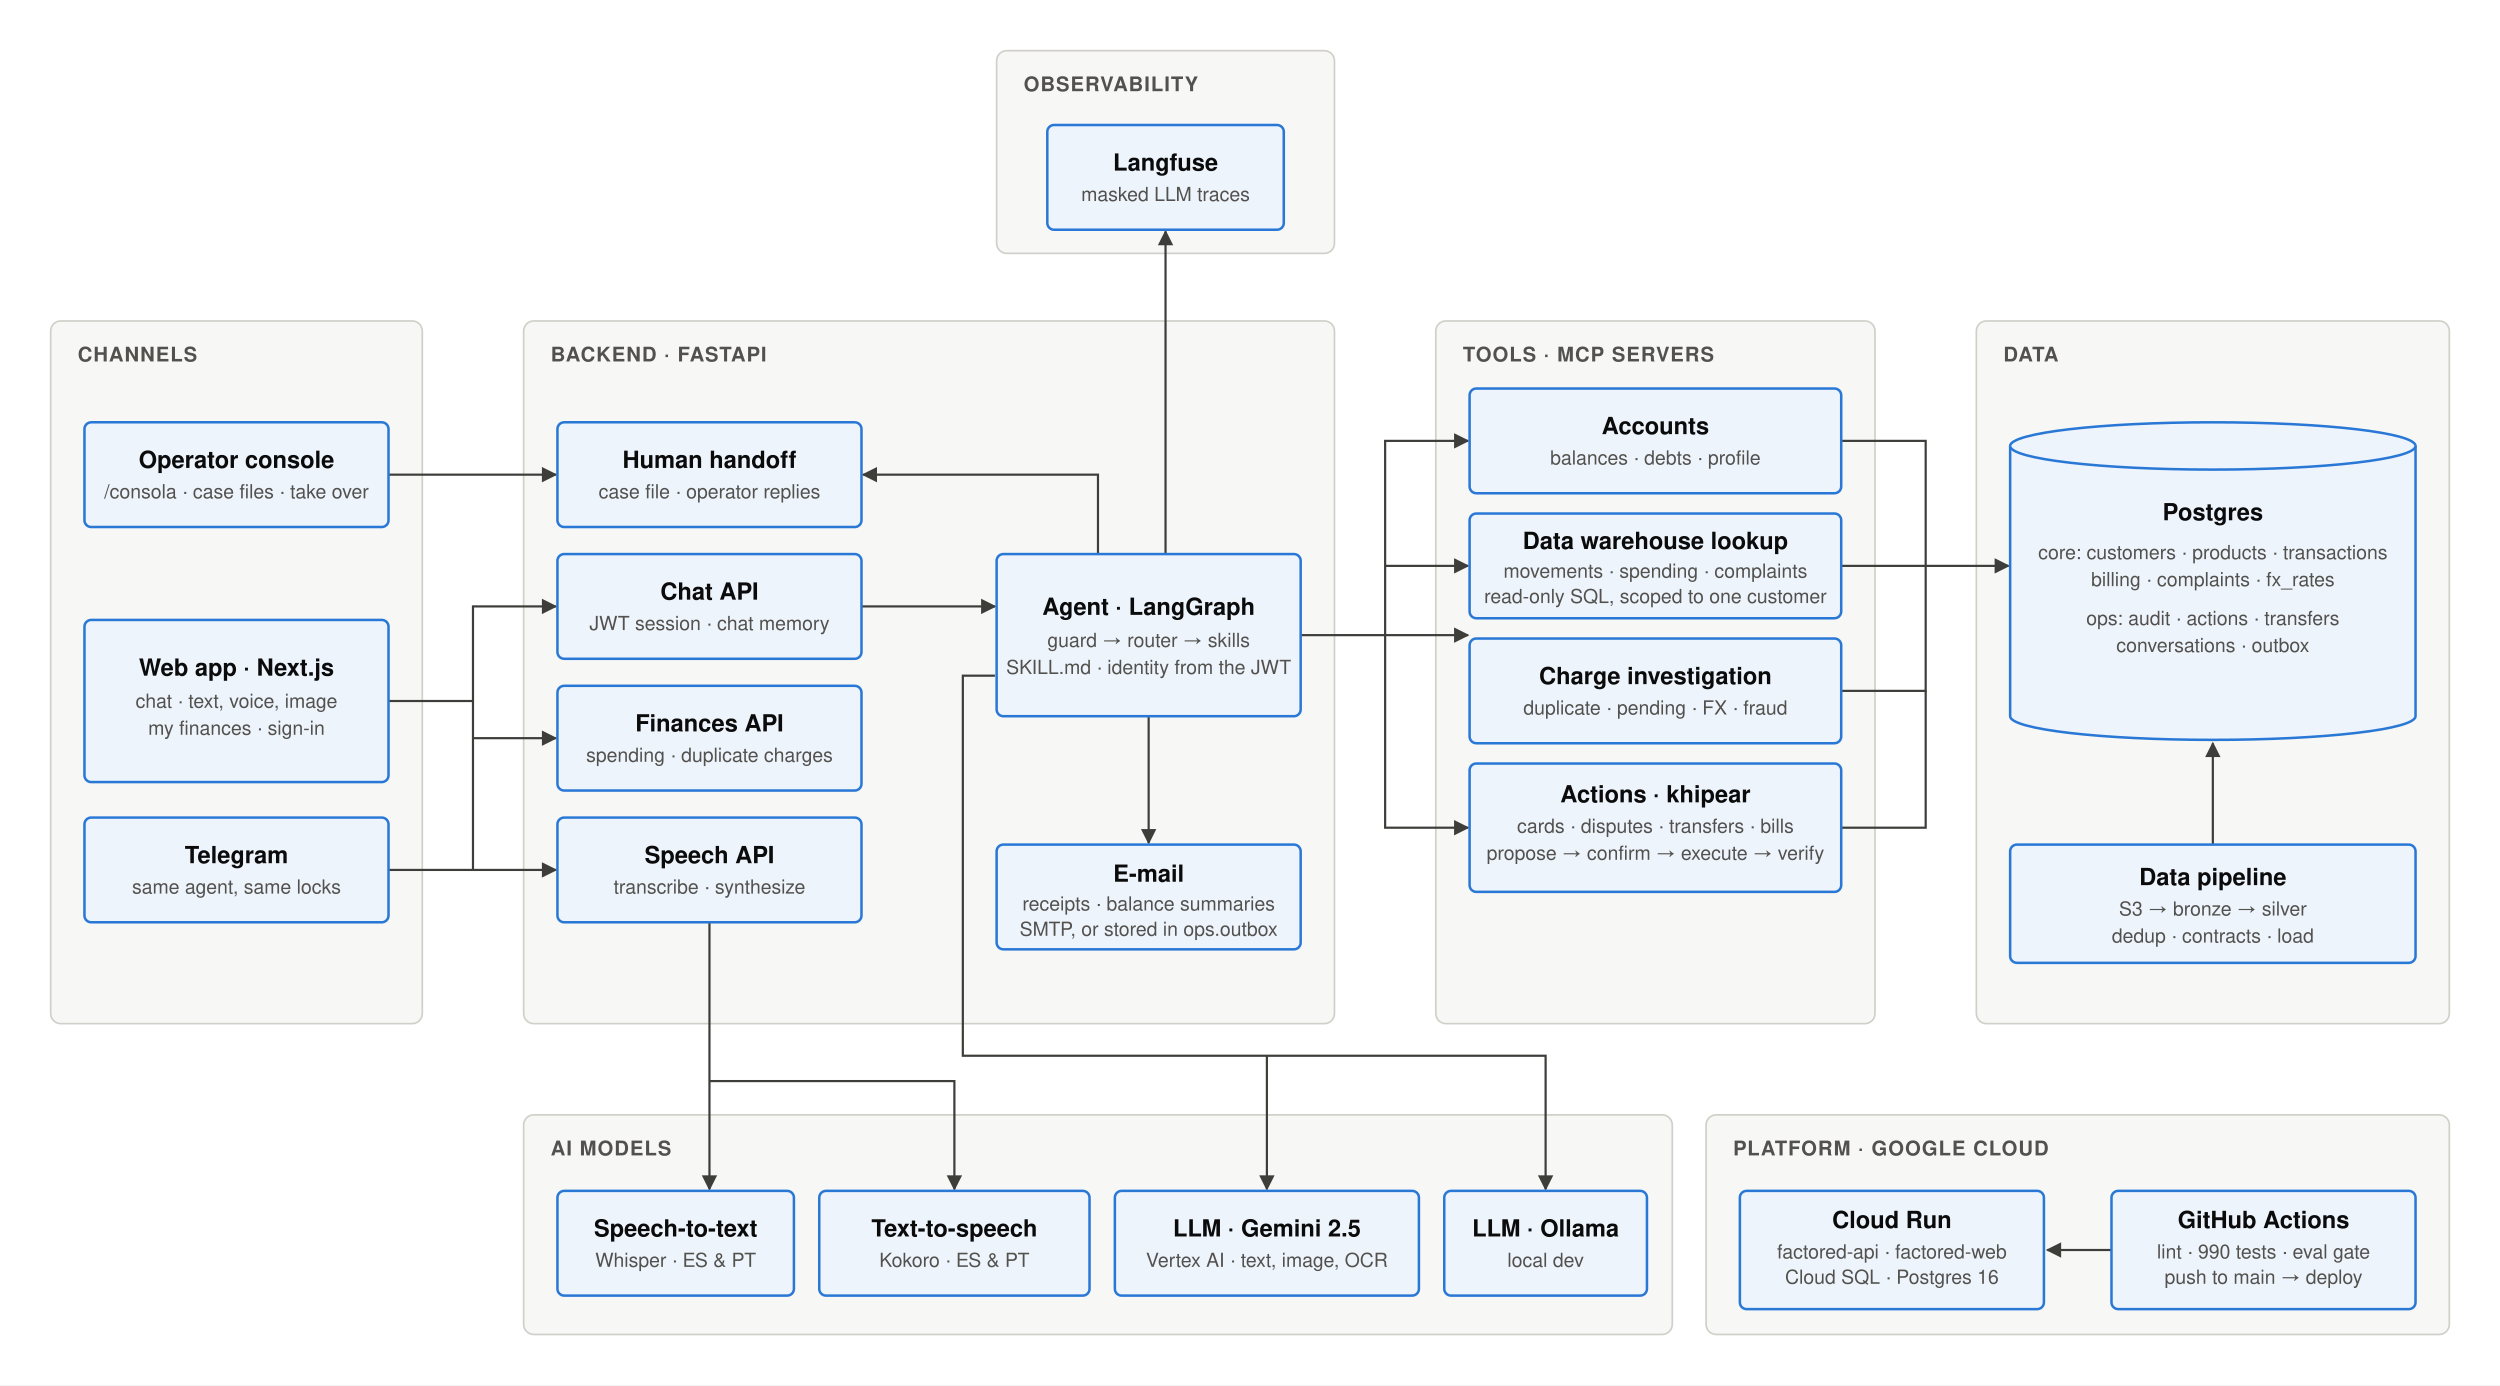
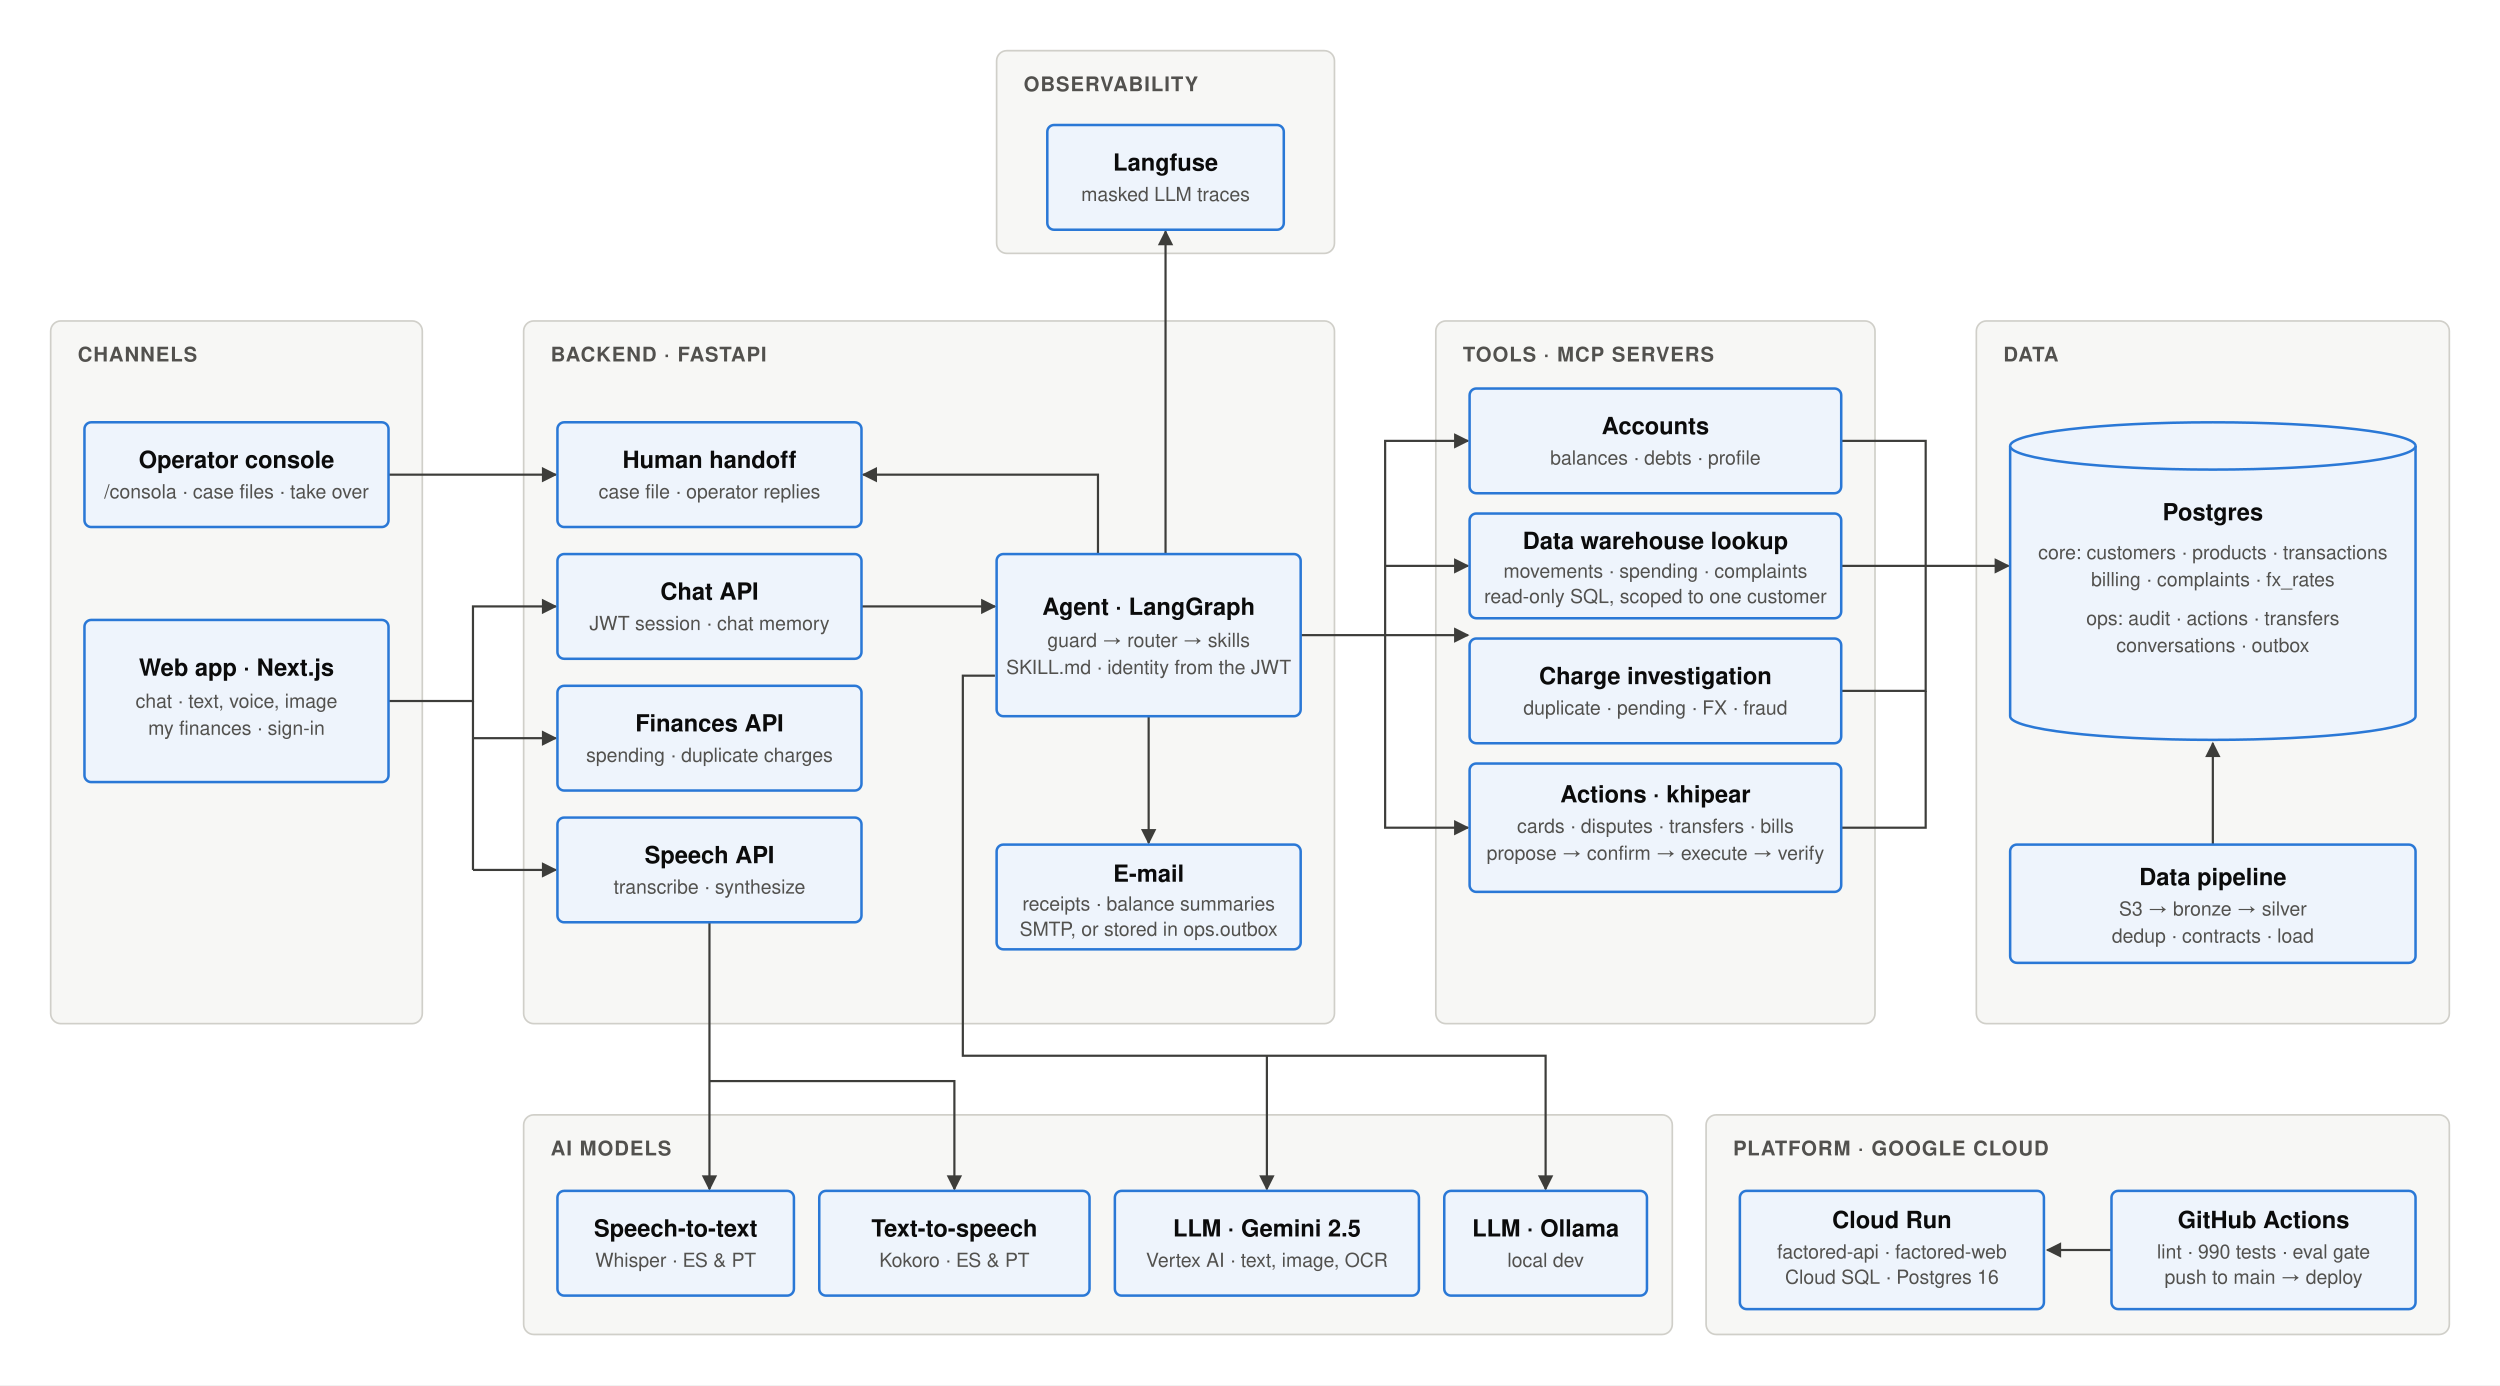
<svg xmlns="http://www.w3.org/2000/svg" viewBox="0 0 1480 820" width="1480" height="820" role="img" aria-label="Component architecture">
  <defs>
    <marker id="arrow" viewBox="0 0 10 10" refX="9" refY="5" markerWidth="7" markerHeight="7" orient="auto-start-reverse">
      <path d="M0,0 L10,5 L0,10 z" fill="#3d3d3a" />
    </marker>
    <style>
      text { font-family: -apple-system, "Segoe UI", Helvetica, Arial, sans-serif; text-anchor: middle; }
      .group { fill: #f7f7f5; stroke: #d0cfc9; }
      .group-title { font-size: 12px; font-weight: 600; fill: #52514e; letter-spacing: 0.6px; text-anchor: start; }
      .built { fill: #eef4fc; stroke: #2a78d6; stroke-width: 1.5; }
      .name { font-size: 14px; font-weight: 600; fill: #0b0b0b; }
      .note { font-size: 11.5px; fill: #52514e; }
      .edge { fill: none; stroke: #3d3d3a; stroke-width: 1.3; }
    </style>
  </defs>
  <rect width="1480" height="820" fill="#ffffff" />
  <rect class="group" x="590" y="30" width="200" height="120" rx="6" />
  <text class="group-title" x="606" y="54">OBSERVABILITY</text>
  <rect class="group" x="30" y="190" width="220" height="416" rx="6" />
  <text class="group-title" x="46" y="214">CHANNELS</text>
  <rect class="group" x="310" y="190" width="480" height="416" rx="6" />
  <text class="group-title" x="326" y="214">BACKEND · FASTAPI</text>
  <rect class="group" x="850" y="190" width="260" height="416" rx="6" />
  <text class="group-title" x="866" y="214">TOOLS · MCP SERVERS</text>
  <rect class="group" x="1170" y="190" width="280" height="416" rx="6" />
  <text class="group-title" x="1186" y="214">DATA</text>
  <rect class="group" x="310" y="660" width="680" height="130" rx="6" />
  <text class="group-title" x="326" y="684">AI MODELS</text>
  <rect class="group" x="1010" y="660" width="440" height="130" rx="6" />
  <text class="group-title" x="1026" y="684">PLATFORM · GOOGLE CLOUD</text>
  <path class="edge" d="M230,281 H329" marker-end="url(#arrow)" />
  <path class="edge" d="M230,415 H280 V359 H329" marker-end="url(#arrow)" />
  <path class="edge" d="M280,415 V515" />
  <path class="edge" d="M280,437 H329" marker-end="url(#arrow)" />
  <path class="edge" d="M280,515 H329" marker-end="url(#arrow)" />
-   <path class="edge" d="M230,515 H280" />
  <path class="edge" d="M510,359 H589" marker-end="url(#arrow)" />
  <path class="edge" d="M650,328 V281 H511" marker-end="url(#arrow)" />
  <path class="edge" d="M690,328 V137" marker-end="url(#arrow)" />
  <path class="edge" d="M680,424 V499" marker-end="url(#arrow)" />
  <path class="edge" d="M770,376 H820" />
  <path class="edge" d="M820,376 V261 H869" marker-end="url(#arrow)" />
  <path class="edge" d="M820,335 H869" marker-end="url(#arrow)" />
  <path class="edge" d="M820,376 H869" marker-end="url(#arrow)" />
  <path class="edge" d="M820,376 V490 H869" marker-end="url(#arrow)" />
  <path class="edge" d="M1090,261 H1140 V335" />
  <path class="edge" d="M1090,335 H1189" marker-end="url(#arrow)" />
  <path class="edge" d="M1090,409 H1140 V335" />
  <path class="edge" d="M1090,490 H1140 V409" />
  <path class="edge" d="M1310,500 V440" marker-end="url(#arrow)" />
  <path class="edge" d="M420,546 V704" marker-end="url(#arrow)" />
  <path class="edge" d="M420,640 H565 V704" marker-end="url(#arrow)" />
  <path class="edge" d="M589,400 H570 V625 H915 V704" marker-end="url(#arrow)" />
  <path class="edge" d="M750,625 V704" marker-end="url(#arrow)" />
  <path class="edge" d="M1250,740 H1212" marker-end="url(#arrow)" />
  <rect class="built" x="620" y="74" width="140" height="62" rx="4" />
  <text class="name" x="690" y="101">Langfuse</text>
  <text class="note" x="690" y="119">masked LLM traces</text>
  <rect class="built" x="50" y="250" width="180" height="62" rx="4" />
  <text class="name" x="140" y="277">Operator console</text>
  <text class="note" x="140" y="295">/consola · case files · take over</text>
  <rect class="built" x="50" y="367" width="180" height="96" rx="4" />
  <text class="name" x="140" y="400">Web app · Next.js</text>
  <text class="note" x="140" y="419">chat · text, voice, image</text>
  <text class="note" x="140" y="435">my finances · sign-in</text>
-   <rect class="built" x="50" y="484" width="180" height="62" rx="4" />
-   <text class="name" x="140" y="511">Telegram</text>
-   <text class="note" x="140" y="529">same agent, same locks</text>
  <rect class="built" x="330" y="250" width="180" height="62" rx="4" />
  <text class="name" x="420" y="277">Human handoff</text>
  <text class="note" x="420" y="295">case file · operator replies</text>
  <rect class="built" x="330" y="328" width="180" height="62" rx="4" />
  <text class="name" x="420" y="355">Chat API</text>
  <text class="note" x="420" y="373">JWT session · chat memory</text>
  <rect class="built" x="330" y="406" width="180" height="62" rx="4" />
  <text class="name" x="420" y="433">Finances API</text>
  <text class="note" x="420" y="451">spending · duplicate charges</text>
  <rect class="built" x="330" y="484" width="180" height="62" rx="4" />
  <text class="name" x="420" y="511">Speech API</text>
  <text class="note" x="420" y="529">transcribe · synthesize</text>
  <rect class="built" x="590" y="328" width="180" height="96" rx="4" />
  <text class="name" x="680" y="364">Agent · LangGraph</text>
  <text class="note" x="680" y="383">guard → router → skills</text>
  <text class="note" x="680" y="399">SKILL.md · identity from the JWT</text>
  <rect class="built" x="590" y="500" width="180" height="62" rx="4" />
  <text class="name" x="680" y="522">E-mail</text>
  <text class="note" x="680" y="539">receipts · balance summaries</text>
  <text class="note" x="680" y="554">SMTP, or stored in ops.outbox</text>
  <rect class="built" x="870" y="230" width="220" height="62" rx="4" />
  <text class="name" x="980" y="257">Accounts</text>
  <text class="note" x="980" y="275">balances · debts · profile</text>
  <rect class="built" x="870" y="304" width="220" height="62" rx="4" />
  <text class="name" x="980" y="325">Data warehouse lookup</text>
  <text class="note" x="980" y="342">movements · spending · complaints</text>
  <text class="note" x="980" y="357">read-only SQL, scoped to one customer</text>
  <rect class="built" x="870" y="378" width="220" height="62" rx="4" />
  <text class="name" x="980" y="405">Charge investigation</text>
  <text class="note" x="980" y="423">duplicate · pending · FX · fraud</text>
  <rect class="built" x="870" y="452" width="220" height="76" rx="4" />
  <text class="name" x="980" y="475">Actions · khipear</text>
  <text class="note" x="980" y="493">cards · disputes · transfers · bills</text>
  <text class="note" x="980" y="509">propose → confirm → execute → verify</text>
  <path class="built" d="M1190,264 a120,14 0 0 1 240,0 v160 a120,14 0 0 1 -240,0 z" />
  <path class="built" d="M1190,264 a120,14 0 0 0 240,0" fill="none" />
  <text class="name" x="1310" y="308">Postgres</text>
  <text class="note" x="1310" y="331">core: customers · products · transactions</text>
  <text class="note" x="1310" y="347">billing · complaints · fx_rates</text>
  <text class="note" x="1310" y="370">ops: audit · actions · transfers</text>
  <text class="note" x="1310" y="386">conversations · outbox</text>
  <rect class="built" x="1190" y="500" width="240" height="70" rx="4" />
  <text class="name" x="1310" y="524">Data pipeline</text>
  <text class="note" x="1310" y="542">S3 → bronze → silver</text>
  <text class="note" x="1310" y="558">dedup · contracts · load</text>
  <rect class="built" x="330" y="705" width="140" height="62" rx="4" />
  <text class="name" x="400" y="732">Speech-to-text</text>
  <text class="note" x="400" y="750">Whisper · ES &amp; PT</text>
  <rect class="built" x="485" y="705" width="160" height="62" rx="4" />
  <text class="name" x="565" y="732">Text-to-speech</text>
  <text class="note" x="565" y="750">Kokoro · ES &amp; PT</text>
  <rect class="built" x="660" y="705" width="180" height="62" rx="4" />
  <text class="name" x="750" y="732">LLM · Gemini 2.5</text>
  <text class="note" x="750" y="750">Vertex AI · text, image, OCR</text>
  <rect class="built" x="855" y="705" width="120" height="62" rx="4" />
  <text class="name" x="915" y="732">LLM · Ollama</text>
  <text class="note" x="915" y="750">local dev</text>
  <rect class="built" x="1030" y="705" width="180" height="70" rx="4" />
  <text class="name" x="1120" y="727">Cloud Run</text>
  <text class="note" x="1120" y="745">factored-api · factored-web</text>
  <text class="note" x="1120" y="760">Cloud SQL · Postgres 16</text>
  <rect class="built" x="1250" y="705" width="180" height="70" rx="4" />
  <text class="name" x="1340" y="727">GitHub Actions</text>
  <text class="note" x="1340" y="745">lint · 990 tests · eval gate</text>
  <text class="note" x="1340" y="760">push to main → deploy</text>
</svg>
